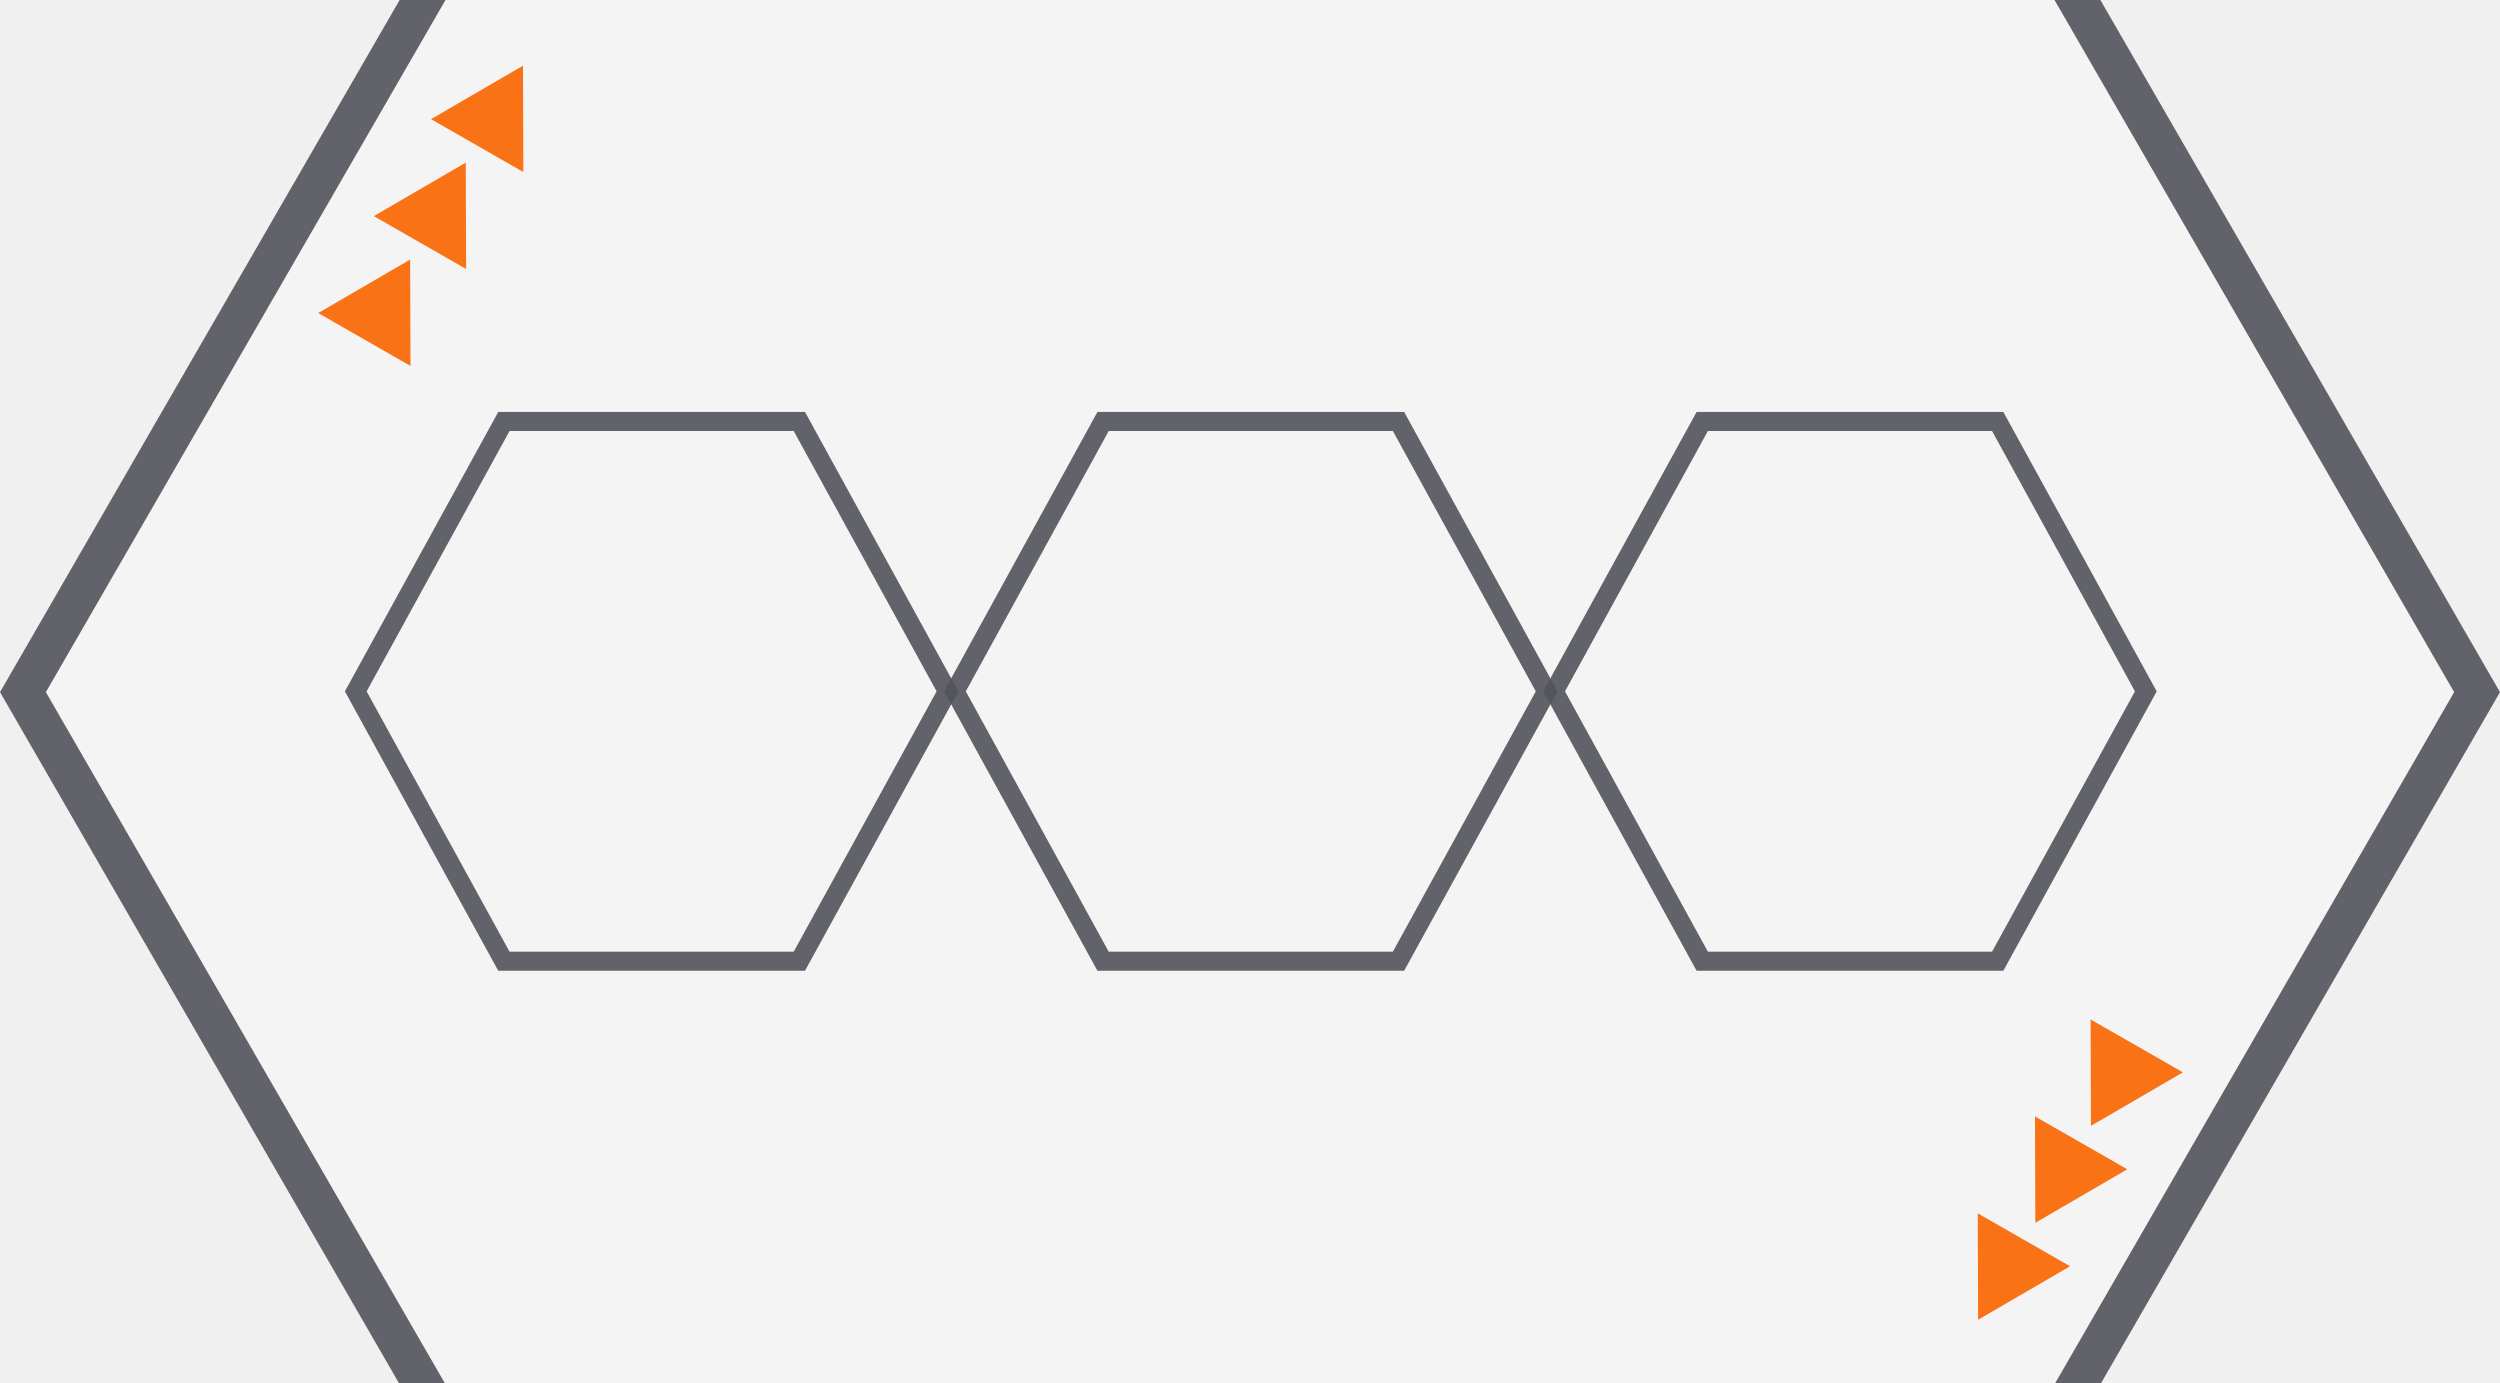
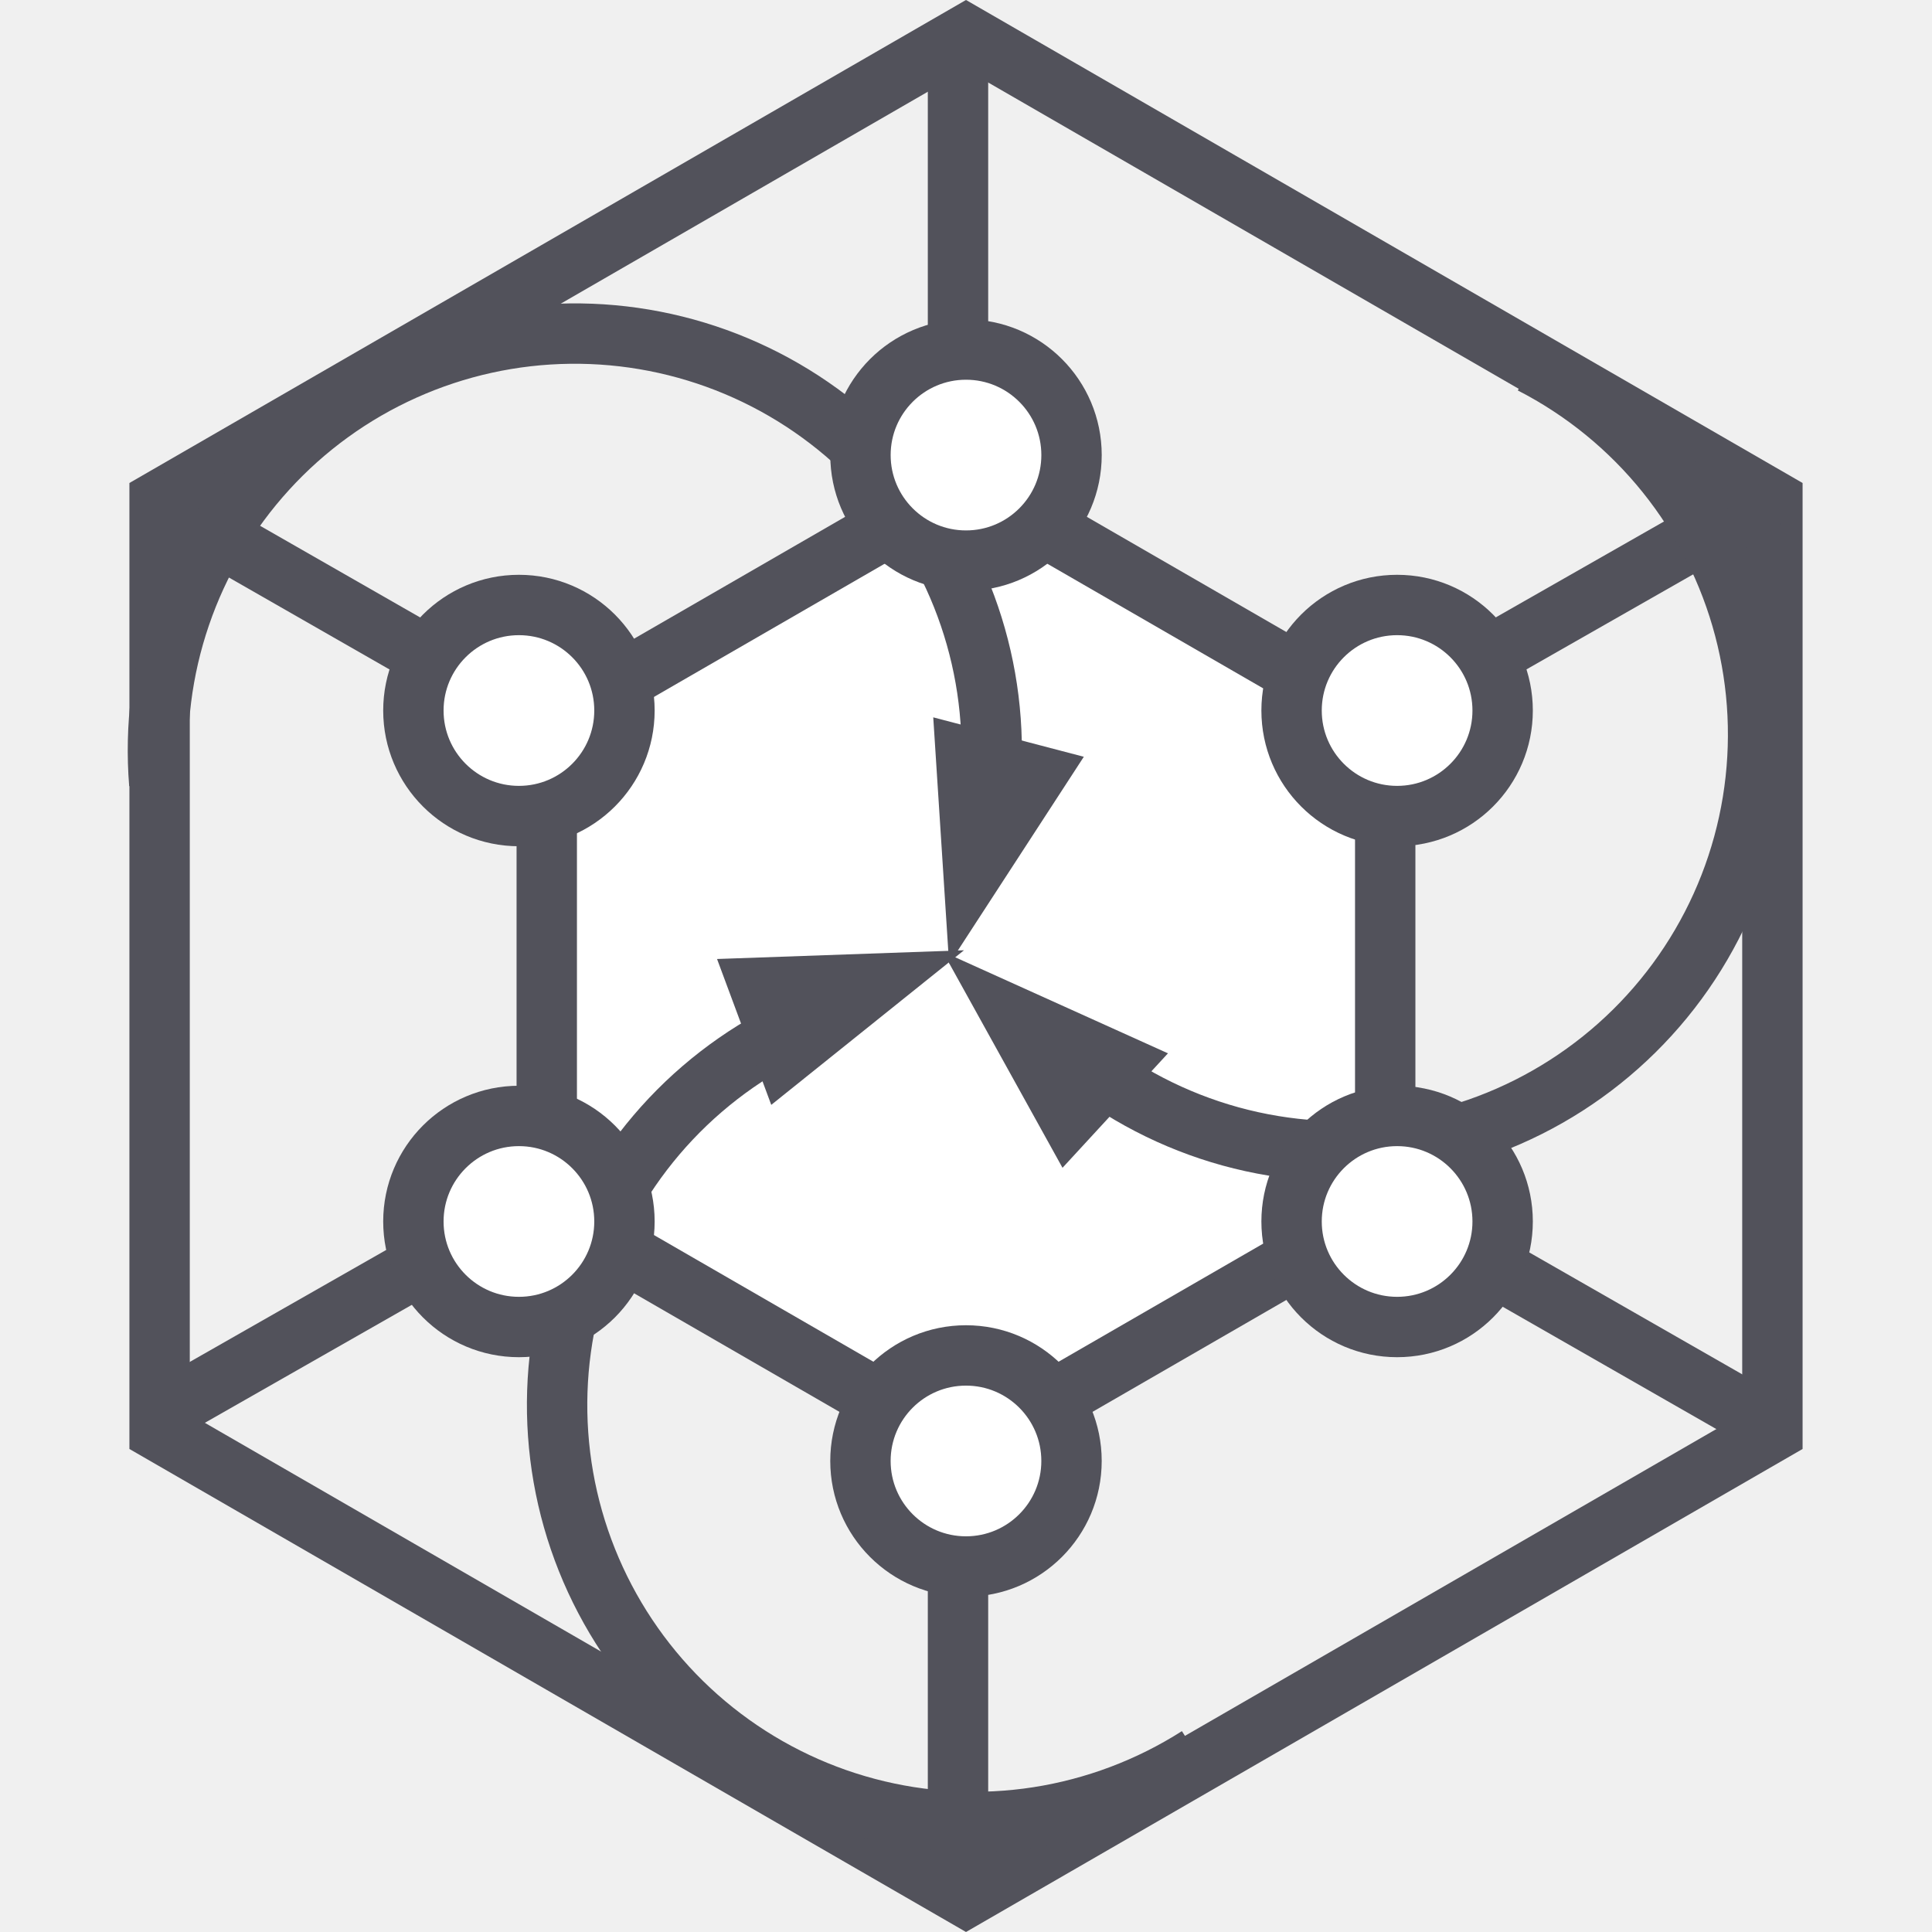
- <svg xmlns="http://www.w3.org/2000/svg" width="1573" height="870" viewBox="0 0 1573 870" fill="none">
-   <path d="M1573 435.5L1179.75 1116.63H393.25L0 435.5L393.25 -245.629H1179.75L1573 435.5Z" fill="#F4F4F5" />
-   <path d="M1172.53 1104.13H400.467L14.435 435.499L400.467 -233.129H1172.53L1558.57 435.5L1172.53 1104.13Z" stroke="#52525B" stroke-opacity="0.9" stroke-width="25" />
-   <path d="M879.949 604.803H694.052L600.845 435L694.052 265.197H879.949L973.156 435L879.949 604.803Z" stroke="#52525B" stroke-opacity="0.9" stroke-width="12" />
-   <path d="M1256.95 604.803H1071.05L977.845 435L1071.05 265.197H1256.95L1350.16 435L1256.95 604.803Z" stroke="#52525B" stroke-opacity="0.9" stroke-width="12" />
-   <path d="M502.949 604.803H317.052L223.845 435L317.052 265.197H502.949L596.156 435L502.949 604.803Z" stroke="#52525B" stroke-opacity="0.9" stroke-width="12" />
-   <path d="M1244.41 763.437L1302.5 796.72L1244.63 830.386L1244.41 763.437Z" fill="#F97316" />
-   <path d="M1280.41 702.437L1338.5 735.72L1280.63 769.386L1280.41 702.437Z" fill="#F97316" />
-   <path d="M1315.41 641.437L1373.5 674.72L1315.63 708.386L1315.41 641.437Z" fill="#F97316" />
-   <path d="M329.285 108.258L271.195 74.976L329.063 41.31L329.285 108.258Z" fill="#F97316" />
-   <path d="M293.285 169.258L235.195 135.976L293.063 102.31L293.285 169.258Z" fill="#F97316" />
-   <path d="M258.285 230.258L200.195 196.976L258.063 163.31L258.285 230.258Z" fill="#F97316" />
+ <svg xmlns="http://www.w3.org/2000/svg" width="64" height="64" viewBox="0 0 64 64" fill="none">
+   <path d="M58.713 16.577V47.422L32 62.845L5.287 47.422V16.577L32 1.154L58.713 16.577Z" stroke="#52525B" stroke-width="2" />
+   <path d="M58.5 16.5L5 47" stroke="#52525B" stroke-width="2" />
+   <path d="M5 16.5L58.739 47.266" stroke="#52525B" stroke-width="2" />
+   <path d="M31.735 1.5L31.735 62.5" stroke="#52525B" stroke-width="2" />
+   <path d="M45.887 23.982V40.017L31.999 48.035L18.112 40.017V23.982L31.999 15.964L45.887 23.982Z" fill="white" stroke="#52525B" stroke-width="2" />
+   <path d="M50.737 12.045C52.461 12.931 53.98 14.168 55.194 15.679C56.408 17.189 57.29 18.939 57.784 20.812C58.278 22.686 58.371 24.643 58.059 26.556C57.747 28.468 57.035 30.294 55.971 31.913C54.907 33.533 53.514 34.91 51.883 35.956C50.252 37.002 48.419 37.693 46.503 37.984C44.587 38.275 42.631 38.159 40.763 37.645C38.895 37.13 37.156 36.228 35.659 34.998" stroke="#52525B" stroke-width="2" />
+   <path d="M5.276 25.962C5.124 24.076 5.363 22.178 5.976 20.388C6.588 18.597 7.563 16.952 8.838 15.554C10.113 14.155 11.662 13.034 13.389 12.26C15.116 11.485 16.983 11.073 18.875 11.051C20.768 11.028 22.645 11.395 24.389 12.127C26.134 12.86 27.71 13.944 29.018 15.311C30.327 16.678 31.34 18.3 31.996 20.075C32.652 21.851 32.935 23.742 32.83 25.631" stroke="#52525B" stroke-width="2" />
+   <path d="M39.69 58.189C38.079 59.216 36.272 59.898 34.384 60.192C32.496 60.485 30.567 60.383 28.721 59.893C26.874 59.403 25.149 58.534 23.655 57.343C22.161 56.152 20.931 54.664 20.041 52.972C19.152 51.281 18.623 49.424 18.489 47.518C18.354 45.612 18.617 43.699 19.259 41.899C19.902 40.1 20.912 38.454 22.223 37.064C23.535 35.675 25.121 34.573 26.88 33.828" stroke="#52525B" stroke-width="2" />
+   <path d="M31.23 31.525L38.69 34.893L35.197 38.685L31.23 31.525Z" fill="#52525B" />
+   <path d="M31.441 31.931L30.915 23.763L35.903 25.069L31.441 31.931Z" fill="#52525B" />
+   <path d="M31.933 31.479L25.549 36.6L23.753 31.768L31.933 31.479Z" fill="#52525B" />
+   <circle cx="17.19" cy="23.537" r="3.496" fill="white" stroke="#52525B" stroke-width="2" />
+   <circle cx="46.281" cy="23.537" r="3.496" fill="white" stroke="#52525B" stroke-width="2" />
+   <circle cx="32" cy="15.075" r="3.496" fill="white" stroke="#52525B" stroke-width="2" />
+   <circle cx="46.281" cy="40.463" r="3.496" fill="white" stroke="#52525B" stroke-width="2" />
+   <circle cx="32" cy="48.397" r="3.496" transform="rotate(180 31.9997 48.3967)" fill="white" stroke="#52525B" stroke-width="2" />
+   <circle cx="17.19" cy="40.463" r="3.496" fill="white" stroke="#52525B" stroke-width="2" />
</svg>
